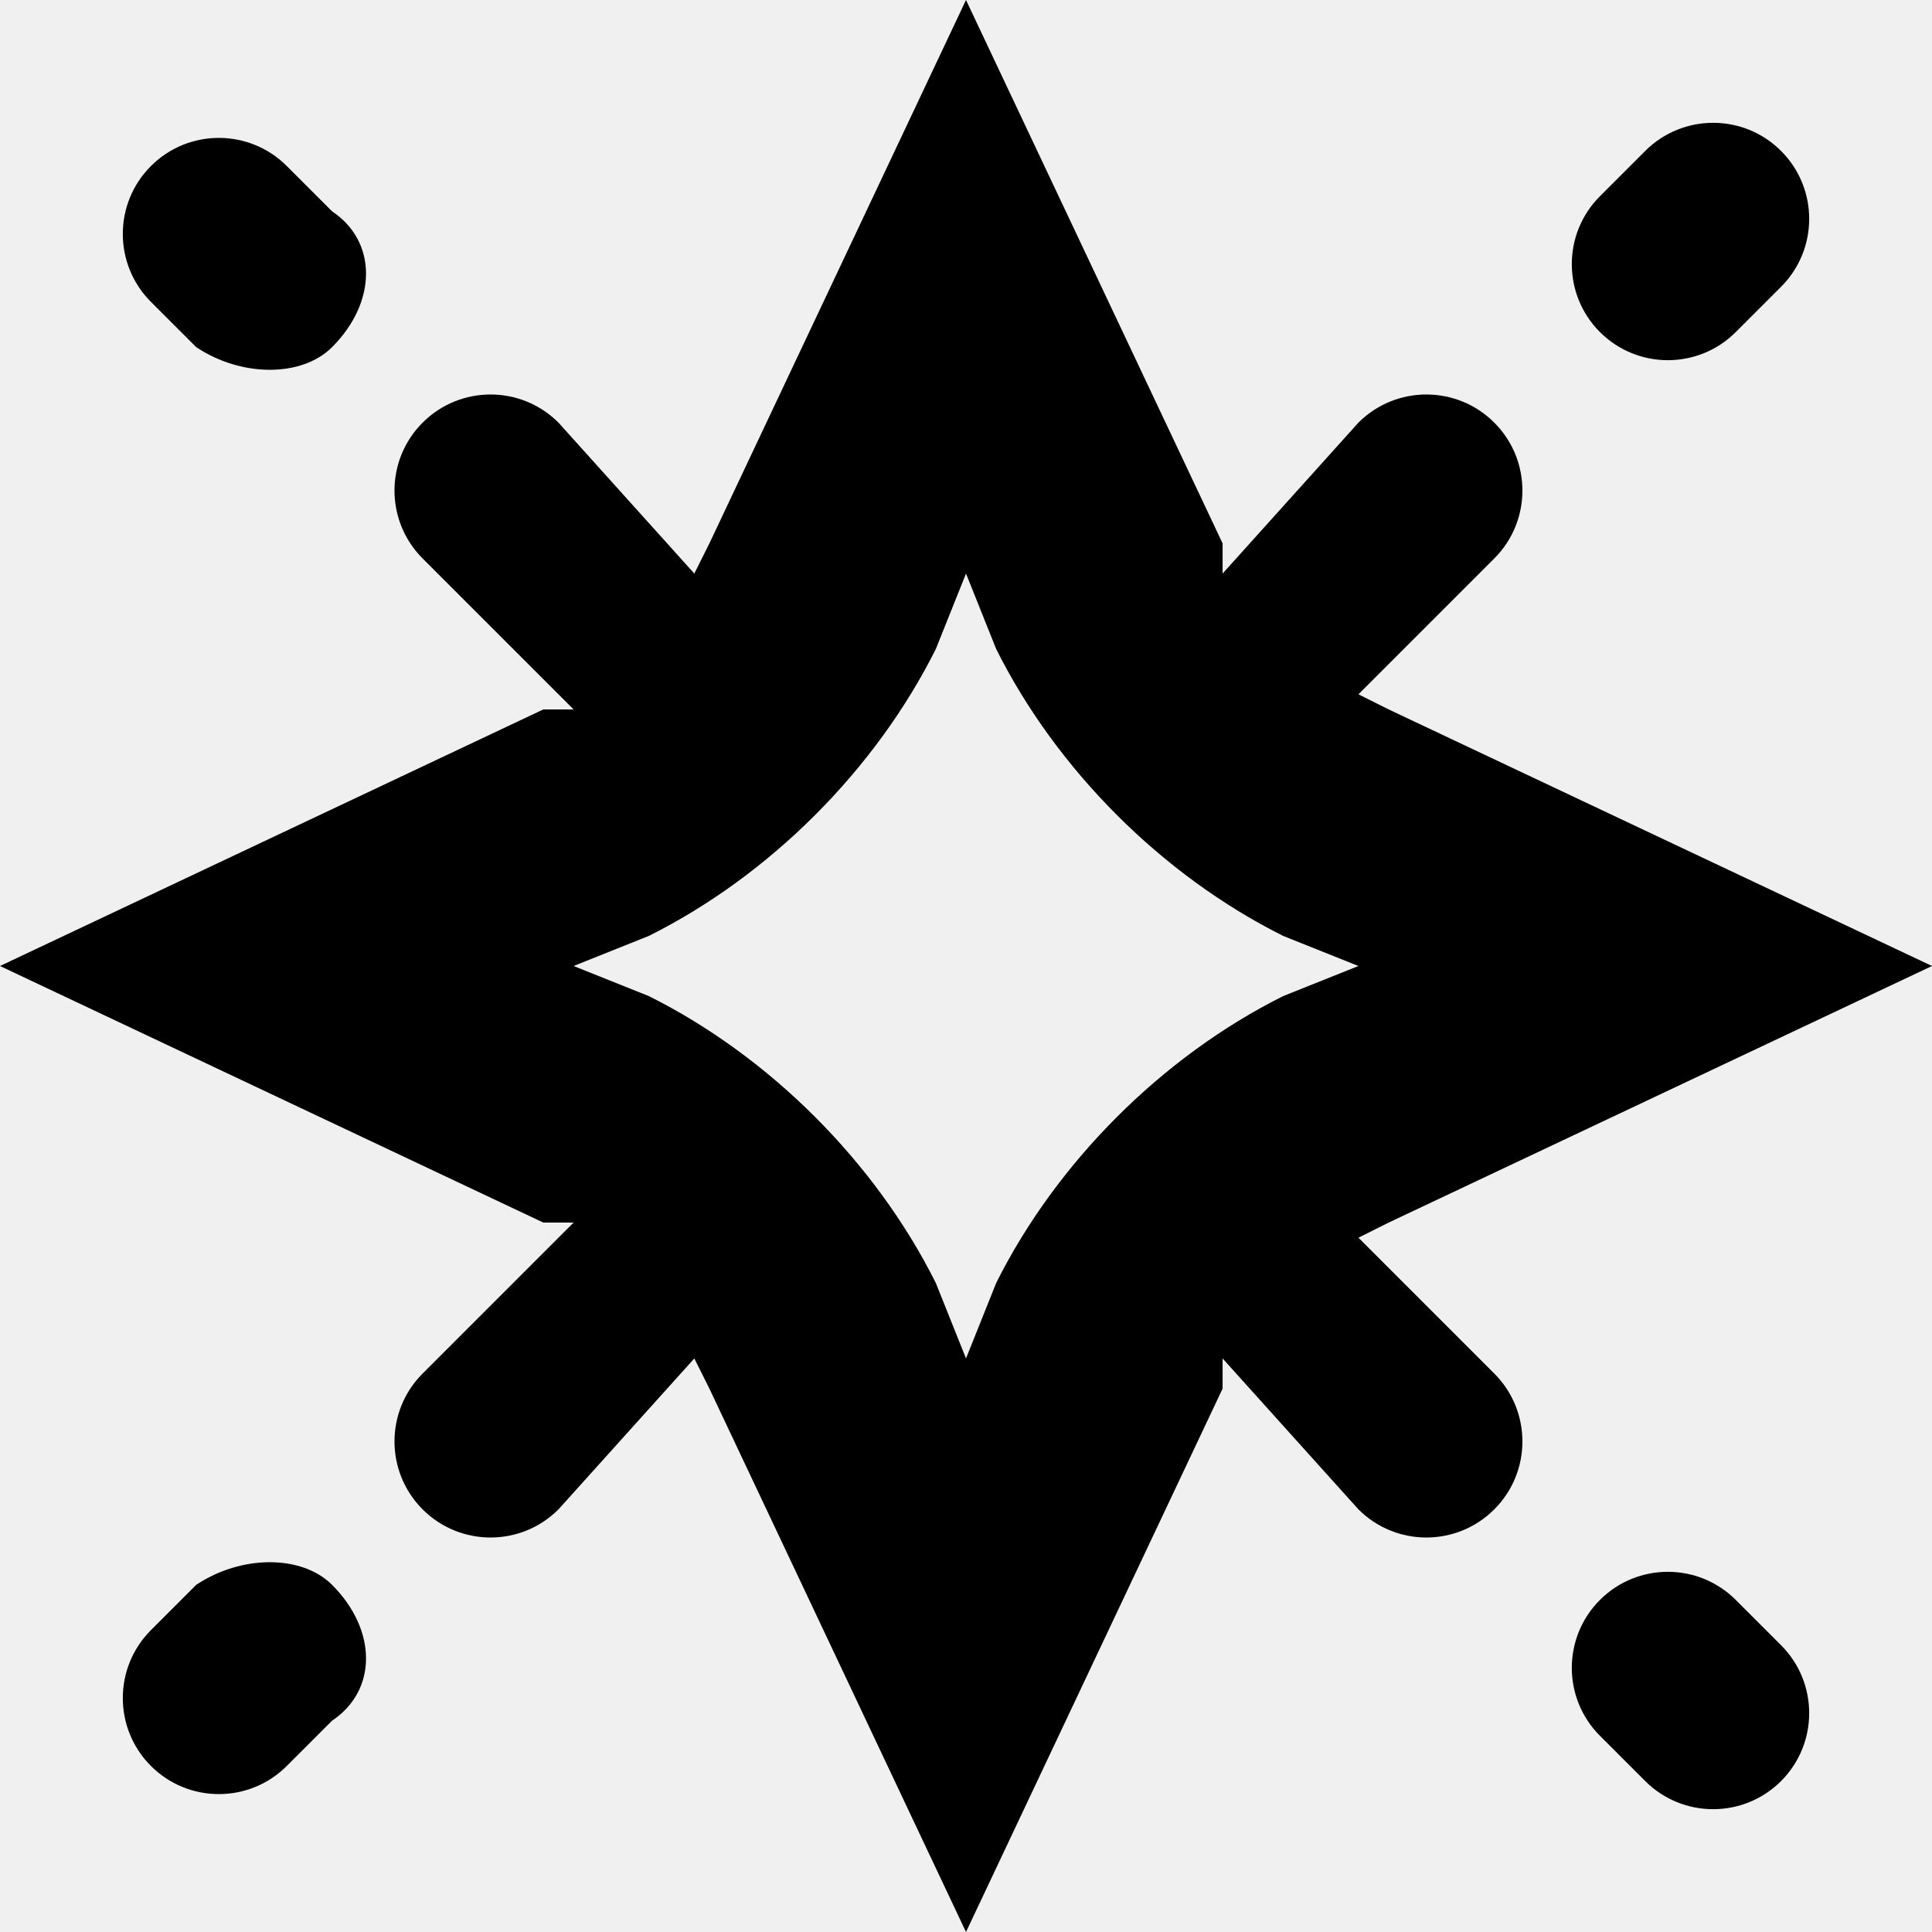
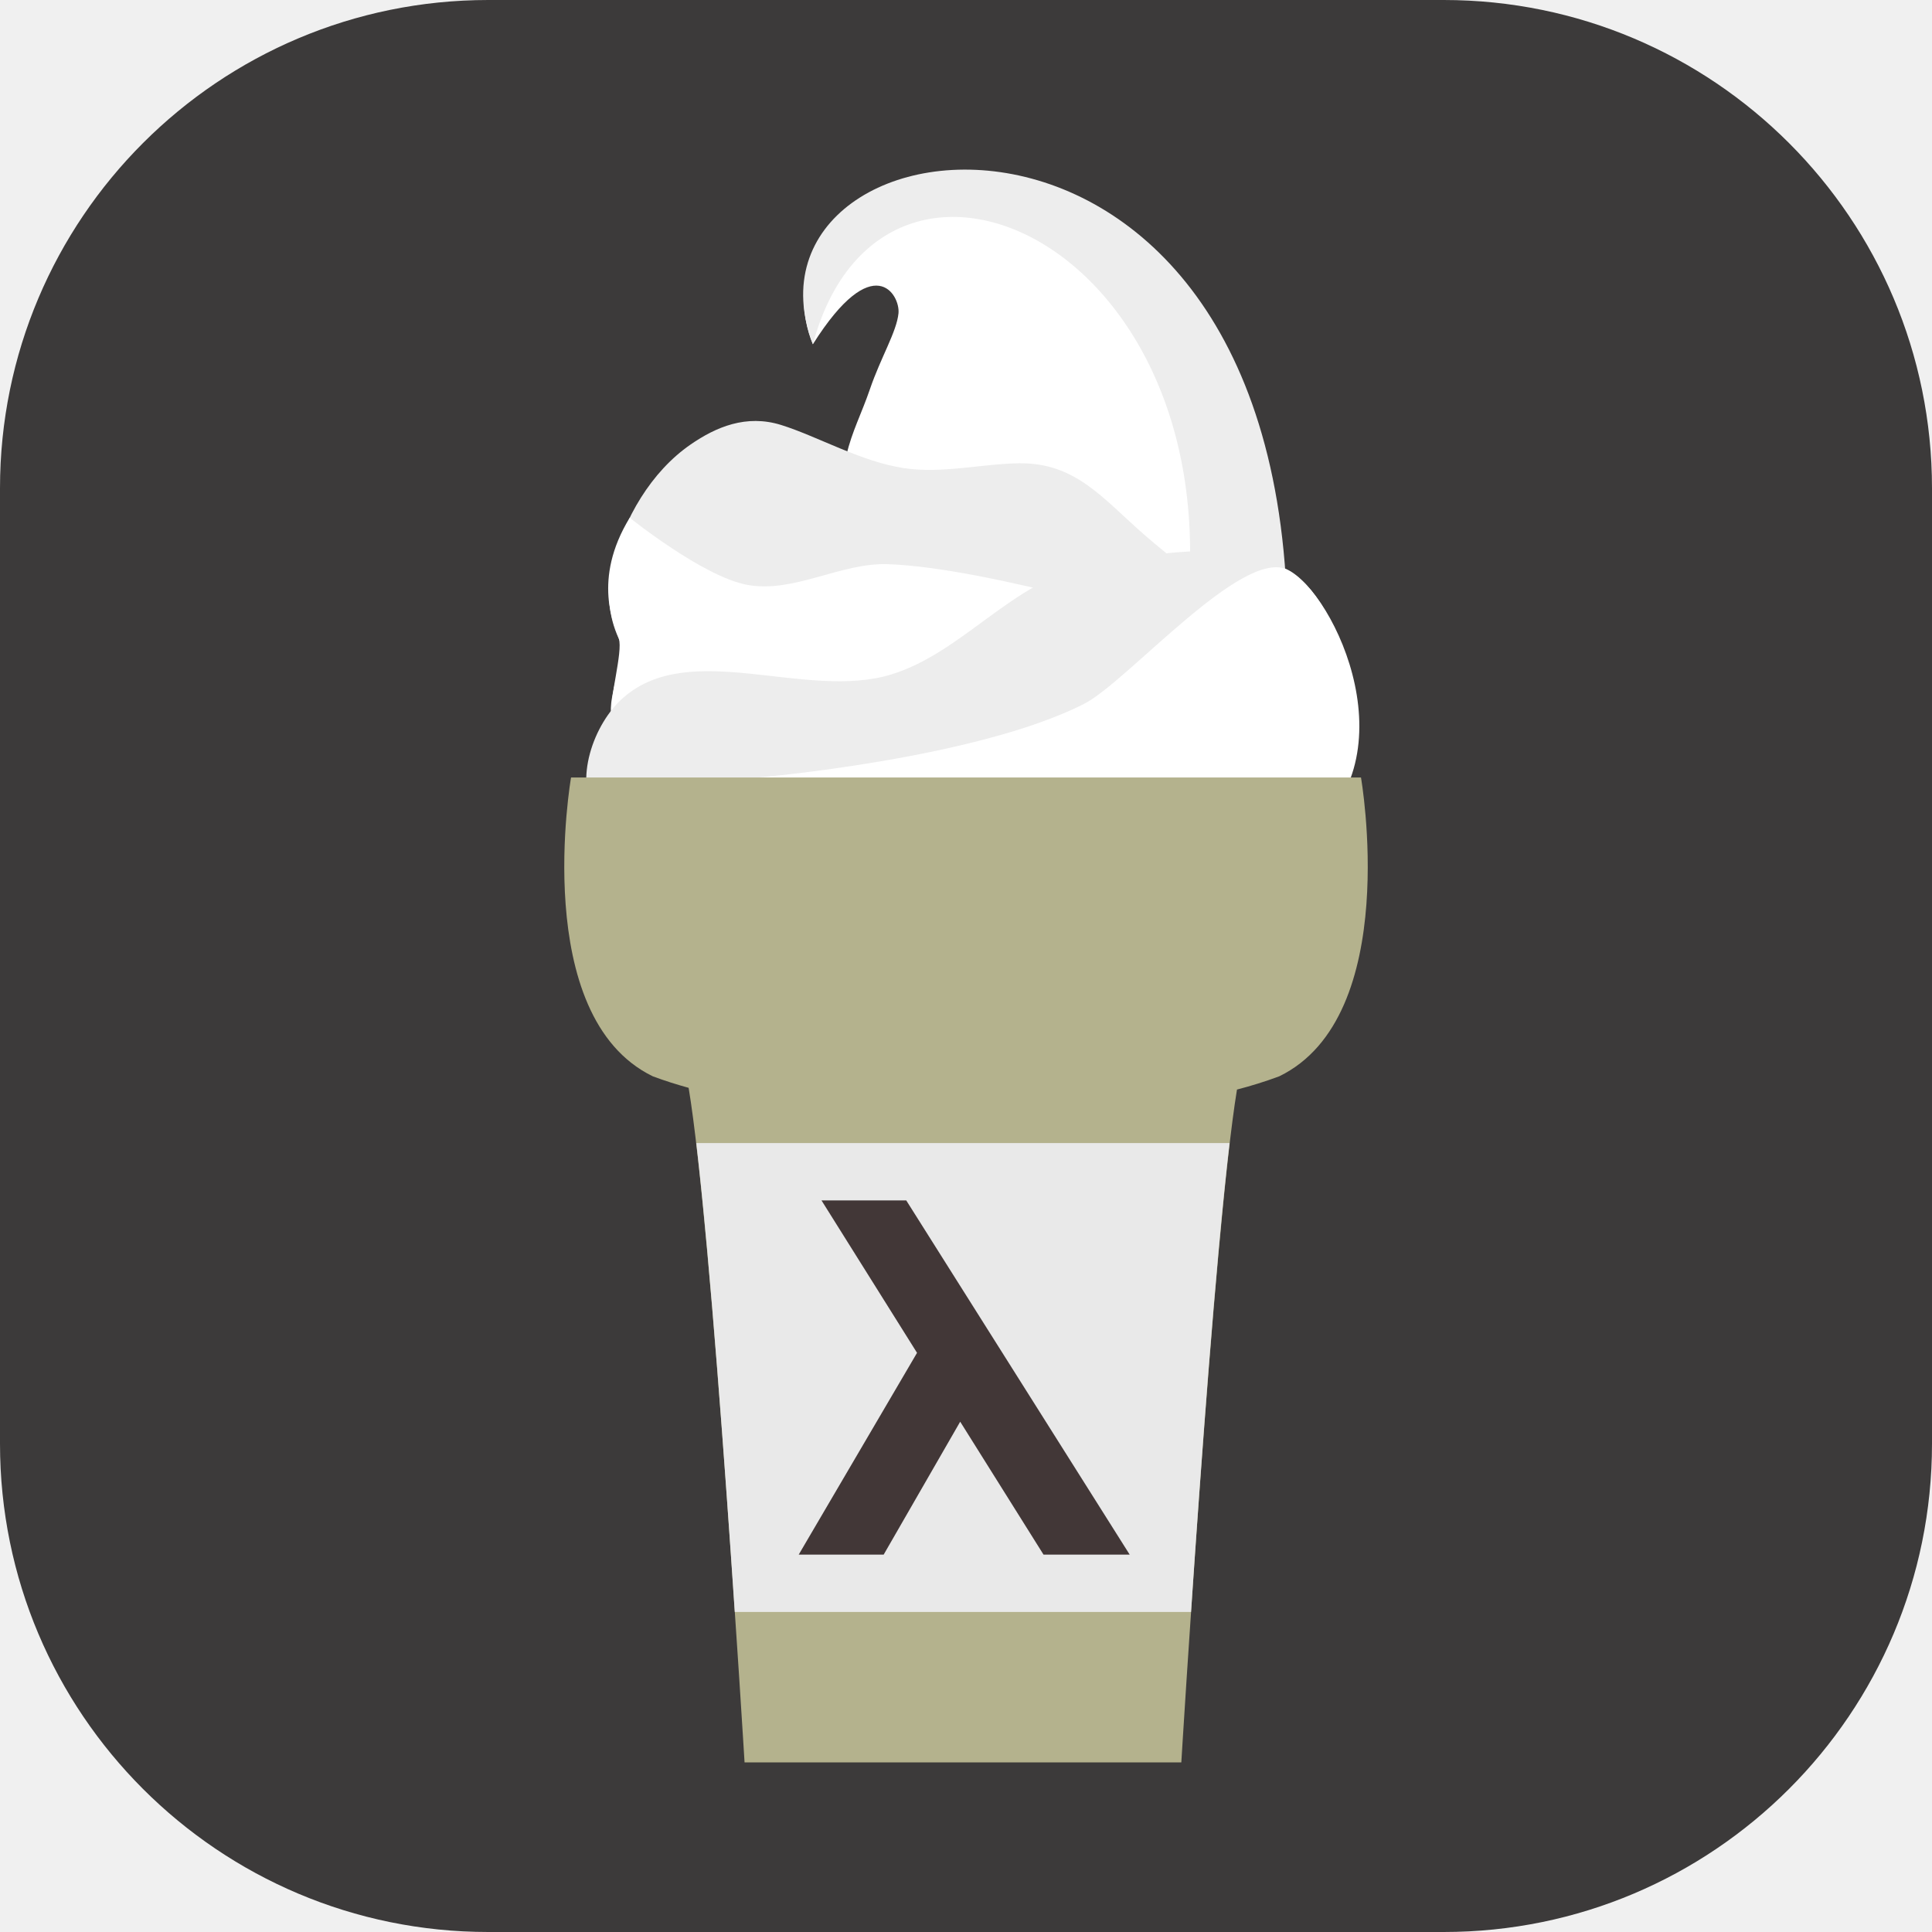
- <svg xmlns="http://www.w3.org/2000/svg" viewBox="0 0 128 128">
-   <path fill-rule="evenodd" d="M81 36 64 0 47 36l-1 2-9-10a6 6 0 0 0-9 9l10 10h-2L0 64l36 17h2L28 91a6 6 0 1 0 9 9l9-10 1 2 17 36 17-36v-2l9 10a6 6 0 1 0 9-9l-9-9 2-1 36-17-36-17-2-1 9-9a6 6 0 1 0-9-9l-9 10v-2Zm-17 2-2 5c-4 8-11 15-19 19l-5 2 5 2c8 4 15 11 19 19l2 5 2-5c4-8 11-15 19-19l5-2-5-2c-8-4-15-11-19-19l-2-5Z" clip-rule="evenodd" />
-   <path d="M118 19a6 6 0 0 0-9-9l-3 3a6 6 0 1 0 9 9l3-3Zm-96 4c-2 2-6 2-9 0l-3-3a6 6 0 1 1 9-9l3 3c3 2 3 6 0 9Zm0 82c-2-2-6-2-9 0l-3 3a6 6 0 1 0 9 9l3-3c3-2 3-6 0-9Zm96 4a6 6 0 0 1-9 9l-3-3a6 6 0 1 1 9-9l3 3Z" />
-   <style>path{fill:#000}@media (prefers-color-scheme:dark){path{fill:#fff}}</style>
+ <svg xmlns="http://www.w3.org/2000/svg" width="500" height="500" viewBox="0 0 132.292 132.292" version="1.1" id="svg1">
+   <defs id="defs1">
+     </defs>
+   <rect style="fill:#3c3a3a;fill-opacity:1;stroke-width:0.265;stroke-linecap:round;stroke-linejoin:round;paint-order:markers fill stroke" id="rect8" width="132.292" height="132.292" x="0" y="0" rx="33.437" ry="33.437" />
+   <g id="layer2" />
+   <g id="layer1" transform="translate(-15.34413,-15.2141)" />
+   <g id="g8" transform="matrix(0.8441219,0,0,0.8441219,10.09977,10.56184)">
+     <path style="fill:#ffffff;fill-opacity:1;stroke:none;stroke-width:0.265px;stroke-linecap:butt;stroke-linejoin:miter;stroke-opacity:1" d="M 91.083,38.232 C 93.244,18.53 83.176,4.107 69.255,2.051 64.631,1.367 59.019,2.461 55.695,5.622 c -3.237,3.079 -2.674,7.599 -1.72,9.79 4.923,-7.797 7.088,-4.005 6.945,-2.514 -0.143,1.492 -1.449,3.613 -2.315,6.152 -1.343,3.934 -3.175,5.922 -1.654,13.097 1.228,5.791 16.081,14.364 21.894,15.478 5.382,1.032 11.636,-3.911 12.237,-9.393 z" id="path10" />
+     <path style="fill:#ededed;fill-opacity:1;stroke:none;stroke-width:0.265px;stroke-linecap:butt;stroke-linejoin:miter;stroke-opacity:1" d="m 88.9,42.333 c 1.736,-4.286 -4.452,-8.339 -7.938,-11.377 -3.509,-3.058 -5.665,-5.962 -10.319,-5.887 -2.921,0.047 -6.204,0.851 -9.26,0.397 -3.49,-0.518 -7.063,-2.597 -9.988,-3.506 -2.829,-0.879 -5.281,0.165 -7.342,1.587 -3.201,2.21 -5.413,6.015 -6.35,9.79 -0.48,1.933 -0.332,4.157 0.529,5.953 0.661,1.378 -0.947,4.731 -0.595,6.218 0.334,1.412 1.265,2.397 2.117,3.572 2.423,3.342 7.785,0.393 11.708,0.529 12.705,0.441 32.666,4.507 37.439,-7.276 z" id="path9" />
+     <path style="fill:#ffffff;fill-opacity:1;stroke:none;stroke-width:0.265px;stroke-linecap:butt;stroke-linejoin:miter;stroke-opacity:1" d="m 84.138,38.48 c 0,0 -15.87,-4.945 -24.077,-5.227 -3.853,-0.132 -7.656,2.39 -11.443,1.672 -3.585,-0.68 -9.5,-5.439 -9.5,-5.439 -3.083,5.042 -1.219,8.792 -0.885,9.805 0.351,1.063 -0.806,4.955 -0.595,6.218 0.398,10.43 44.715,2.254 44.715,2.254 z" id="path12" />
+     <path style="fill:#ededed;fill-opacity:1;stroke:none;stroke-width:0.265px;stroke-linecap:butt;stroke-linejoin:miter;stroke-opacity:1" d="M 53.975,15.412 C 59.888,-6.615 90.737,8.58 83.476,42.201 l 8.93,0.198 C 94.589,-10.12 46.501,-4.233 53.975,15.412 Z" id="path11" />
+     <path style="fill:#ededed;fill-opacity:1;stroke:none;stroke-width:0.265px;stroke-linecap:butt;stroke-linejoin:miter;stroke-opacity:1" d="m 91.414,61.648 c 6.972,-5.353 8.527,-19.325 3.043,-26.194 -3.847,-4.818 -12.346,-3.206 -18.389,-1.984 -5.882,1.189 -10.003,6.982 -15.743,8.731 -6.943,2.116 -16.201,-2.89 -21.696,1.852 -2.47,2.132 -4.082,6.826 -2.249,9.525 10.418,15.337 40.327,19.361 55.033,8.07 z" id="path8" />
+     <path style="fill:#ffffff;fill-opacity:1;stroke:none;stroke-width:0.265px;stroke-linecap:butt;stroke-linejoin:miter;stroke-opacity:1" d="m 49.578,50.556 c 0,0 17.614,-1.51 26.392,-5.969 3.516,-1.786 12.823,-12.676 16.507,-10.888 3.836,1.862 10.364,15.629 1.066,22.054 l -44.34,1.216 z" id="path13" />
+     <path id="rect1" style="fill:#b4b28d;fill-opacity:1;stroke:none;stroke-width:0.273;stroke-linecap:round;stroke-linejoin:round;stroke-opacity:1;paint-order:markers fill stroke" d="m 49.702,65.77 c 0,0 -3.382,19.369 6.632,24.242 0.975,0.363 1.945,0.668 2.906,0.933 1.917,11.464 4.537,54.719 4.537,54.719 h 1.003 16.712 16.712 1.003 c 0,0 2.6,-42.926 4.515,-54.578 1.131,-0.293 2.275,-0.646 3.427,-1.074 10.013,-4.872 6.632,-24.242 6.632,-24.242 H 81.74 Z" transform="translate(-15.34413,-15.2141)" />
+     <path id="rect1-5" style="fill:#e9e9e9;fill-opacity:1;stroke:none;stroke-width:0.273;stroke-linecap:round;stroke-linejoin:round;stroke-opacity:1;paint-order:markers fill stroke" d="m 59.862,95.427 c 1.148,9.792 2.349,26.52 3.121,38.035 h 37.012 c 0.773,-11.518 1.975,-28.248 3.123,-38.035 z" transform="translate(-15.34413,-15.2141)" />
+     <path id="path3" style="fill:#423737;fill-opacity:1;stroke-width:0.334;stroke-linecap:round;stroke-linejoin:round;paint-order:markers fill stroke" d="m 61.549,84.864 -6.875,2e-6 7.75,12.364 -9.598,16.368 6.892,-2.3e-4 6.207,-10.782 6.759,10.782 6.99,2.3e-4 z" />
+   </g>
</svg>
